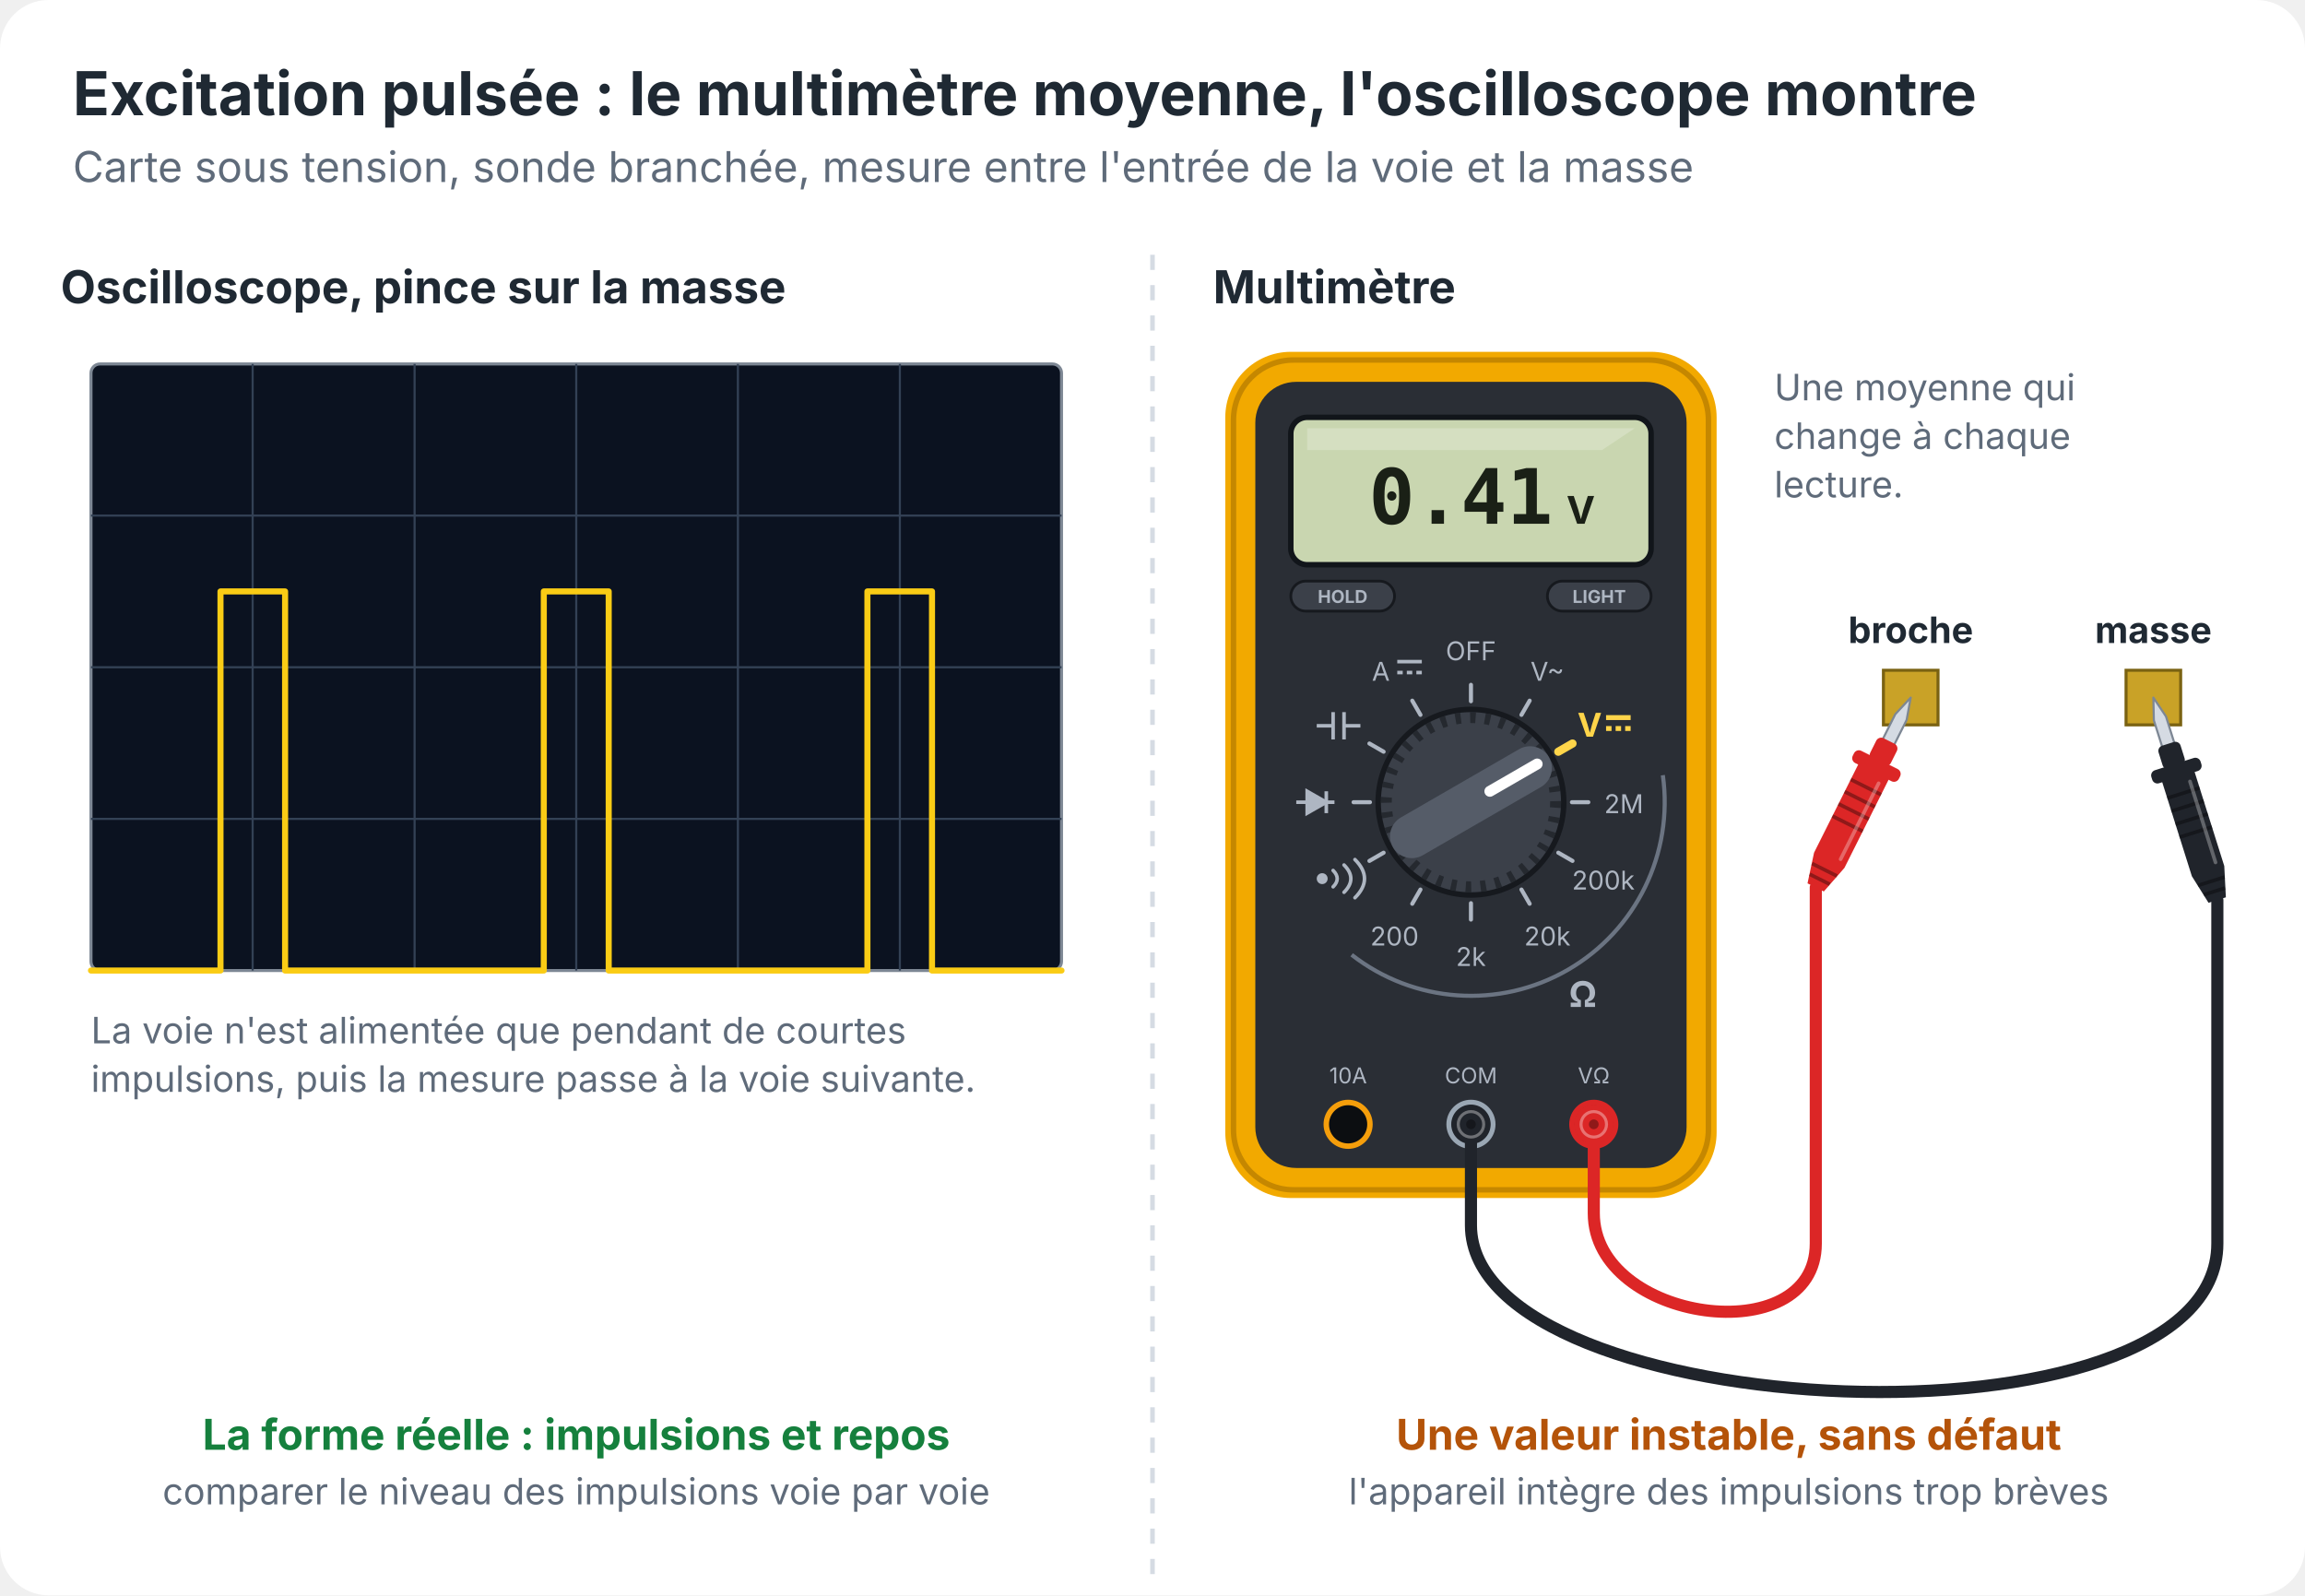
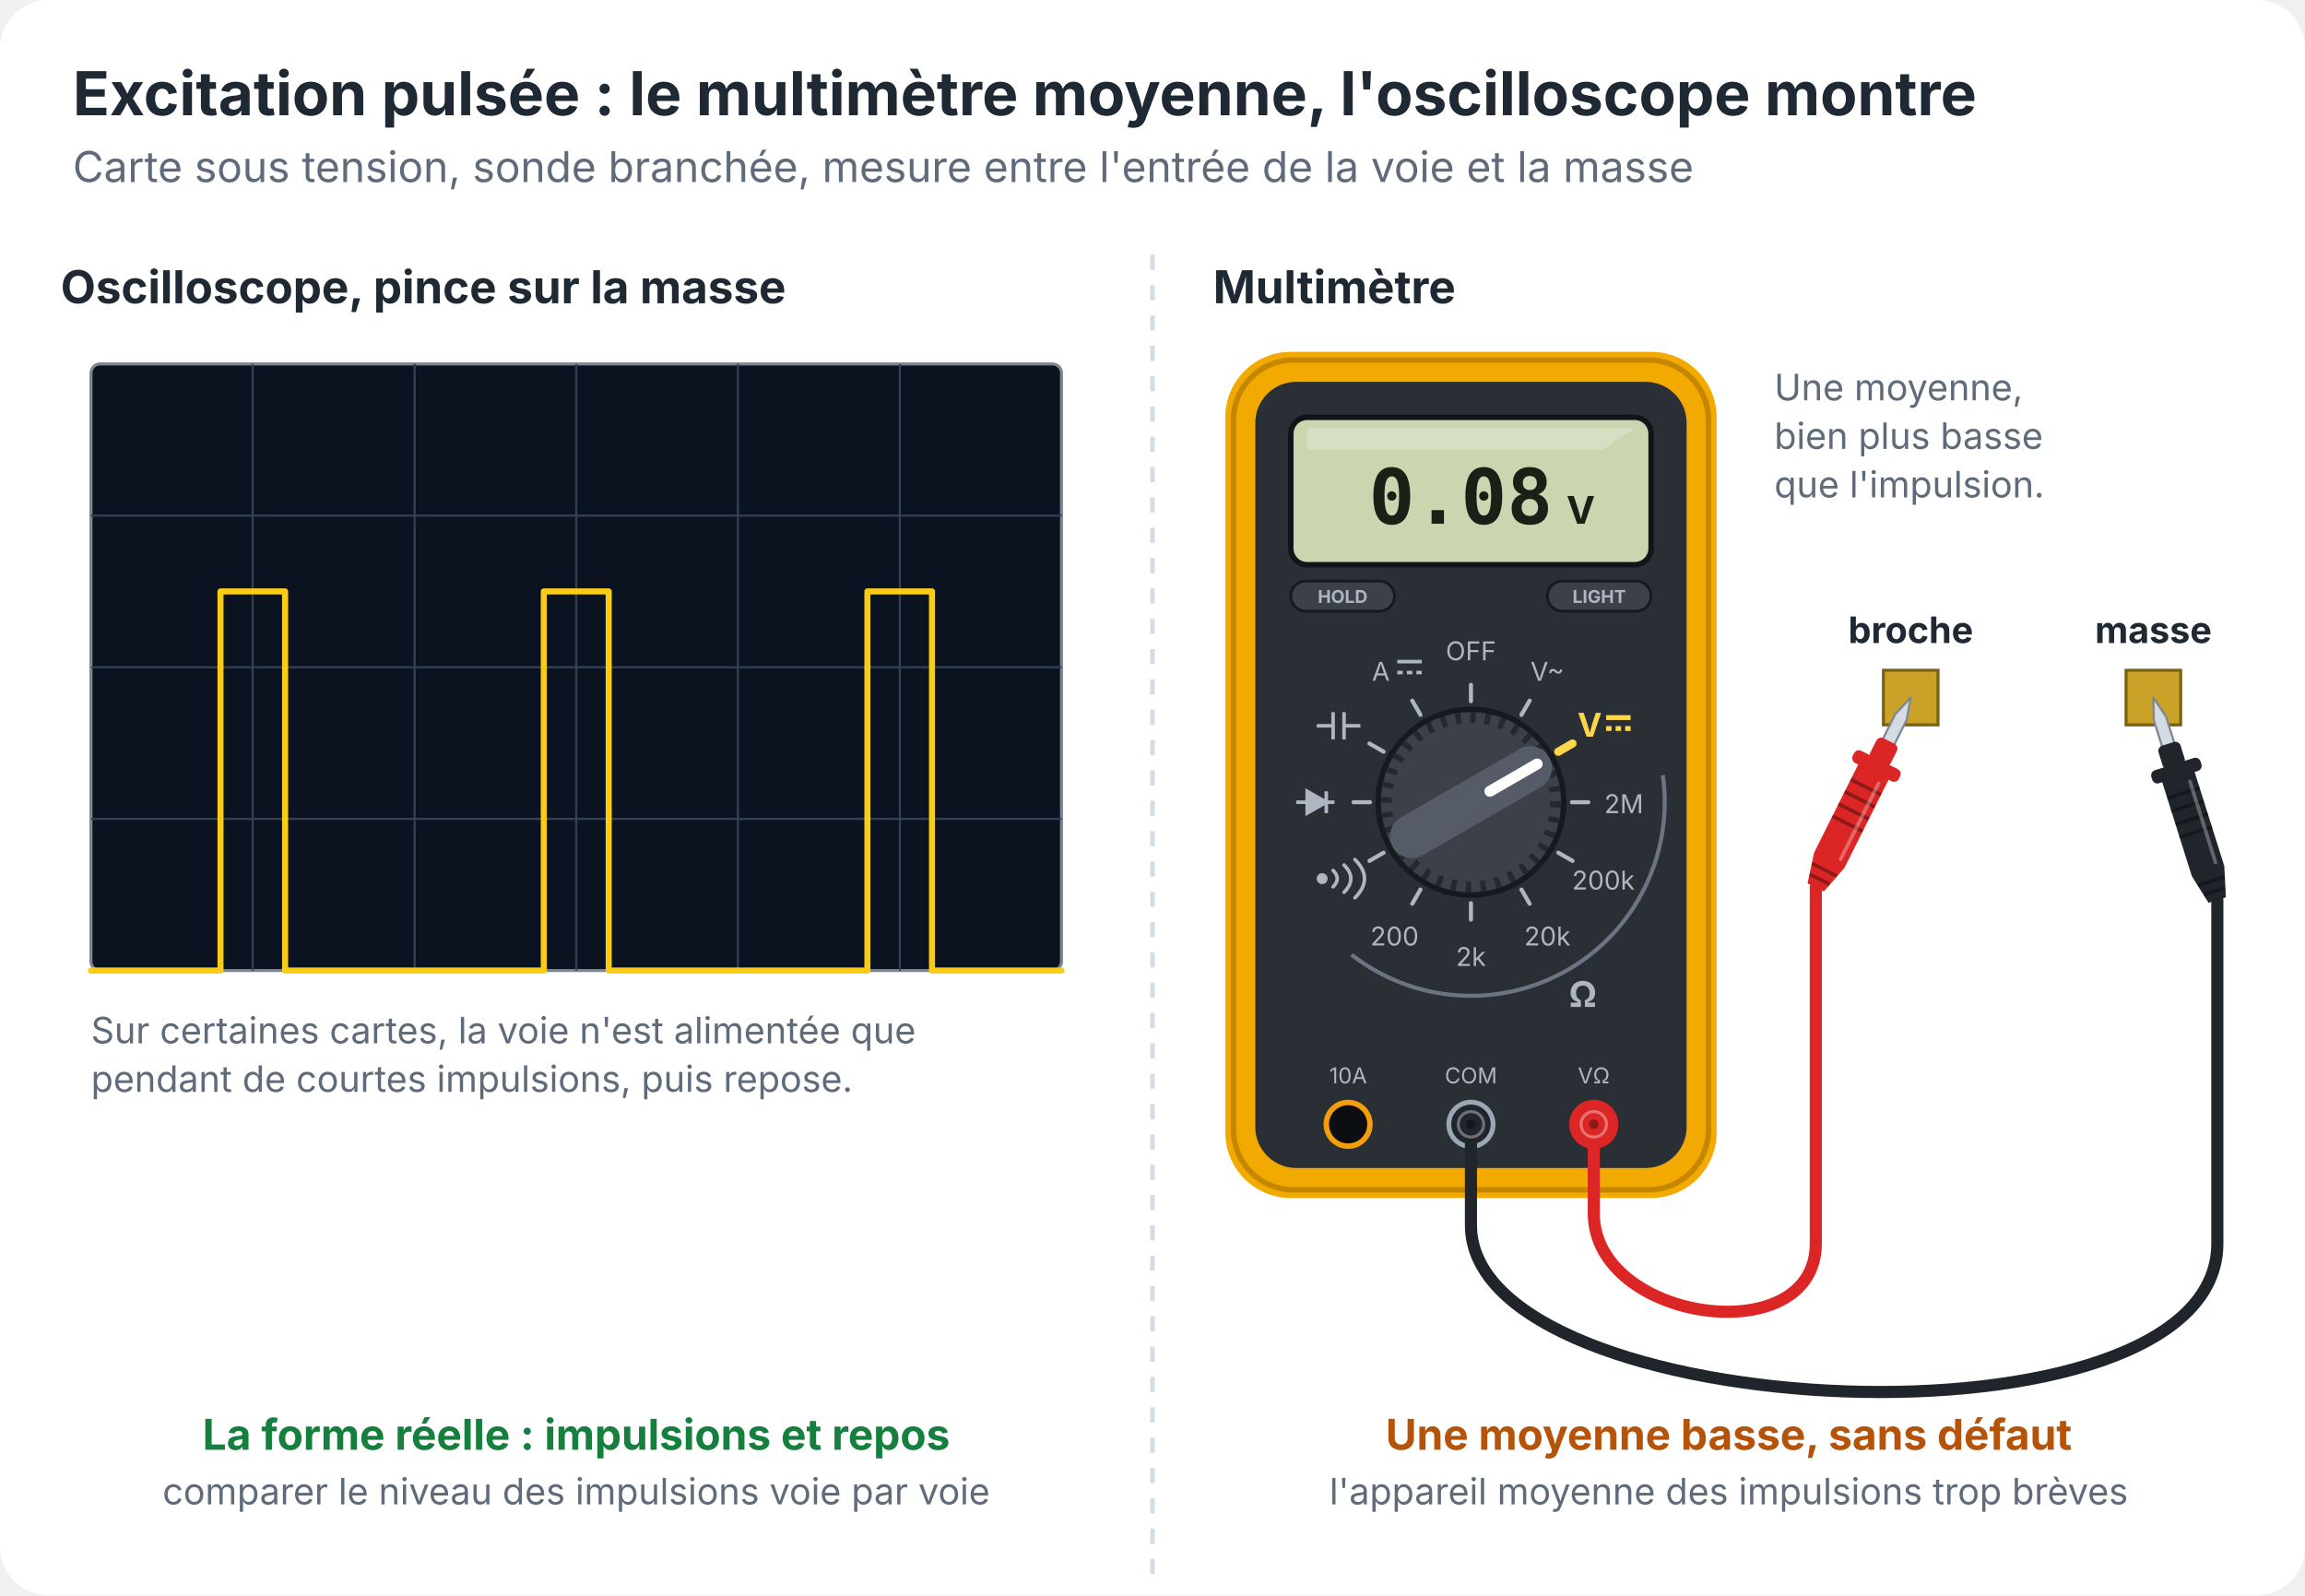
<svg xmlns="http://www.w3.org/2000/svg" viewBox="0 0 760 526" role="img" aria-labelledby="t d" font-family="system-ui, -apple-system, Segoe UI, sans-serif">
  <style>
    .bg{fill:#ffffff}.fg{fill:#1f2933}.mut{fill:#5f6b7a}
    .wire{stroke:#1f2933;stroke-width:3;fill:none;stroke-linecap:round;stroke-linejoin:round}
    .panel{fill:#f3f5f8;stroke:#d5dbe3}.grid{stroke:#d5dbe3;stroke-width:1.5;stroke-dasharray:5 5;fill:none}
    .ok{fill:#15803d}.no{fill:#b91c1c}.warn{fill:#b45309}.blue{fill:#2563eb}.amber{fill:#b45309}
    .blk{stroke:#20242b}.blkf{fill:#20242b}
    .flow{fill:none;stroke-width:4;stroke-linecap:round;stroke-dasharray:1 13;animation:run 1.1s linear infinite}
    .fb{stroke:#2563eb}.fa{stroke:#d97706}.fr{stroke:#dc2626}
    @keyframes run{to{stroke-dashoffset:-14}}
    @media (prefers-reduced-motion: reduce){.flow{animation:none}}
    @media (prefers-color-scheme: dark){
      .bg{fill:#0d1117}.fg{fill:#e6edf3}.mut{fill:#9aa7b4}.wire{stroke:#c9d1d9}
      .panel{fill:#161b22;stroke:#30363d}.grid{stroke:#30363d}
      .ok{fill:#4ade80}.no{fill:#f87171}.warn{fill:#fbbf24}.blue{fill:#60a5fa}.amber{fill:#fbbf24}
      .blk{stroke:#8b949e}.blkf{fill:#8b949e}.fb{stroke:#60a5fa}.fa{stroke:#fbbf24}.fr{stroke:#f87171}
    }
  </style>
  <rect class="bg" width="760" height="526" rx="16" />
  <text class="fg" x="24" y="38" font-size="20" font-weight="700">Excitation pulsée : le multimètre moyenne, l'oscilloscope montre</text>
  <text class="mut" x="24" y="60" font-size="14">Carte sous tension, sonde branchée, mesure entre l'entrée de la voie et la masse</text>
  <path class="grid" d="M380 84 V520" />
  <text class="fg" x="20" y="100" font-size="15" font-weight="700">Oscilloscope, pince sur la masse</text>
  <rect x="30" y="120" width="320" height="200" rx="3" fill="#0b1220" stroke="#7d8794" />
  <path d="M83.3 120 v200 M136.7 120 v200 M190.0 120 v200 M243.3 120 v200 M296.7 120 v200 M30 170.0 h320 M30 220.0 h320 M30 270.0 h320" stroke="#334155" stroke-width="0.7" fill="none" />
  <path d="M30.0 320.0 L72.7 320.0 L72.7 195.0 L94.0 195.0 L94.0 320.0 L179.3 320.0 L179.3 195.0 L200.7 195.0 L200.7 320.0 L286.0 320.0 L286.0 195.0 L307.3 195.0 L307.3 320.0 L350.0 320.0" stroke="#facc15" stroke-width="2" fill="none" stroke-linejoin="round" stroke-linecap="round" />
-   <text class="mut" x="30" y="344" font-size="12">La voie n'est alimentée que pendant de courtes</text>
-   <text class="mut" x="30" y="360" font-size="12">impulsions, puis la mesure passe à la voie suivante.</text>
+   <text class="mut" x="30" y="344" font-size="12">Sur certaines cartes, la voie n'est alimentée que</text>
+   <text class="mut" x="30" y="360" font-size="12">pendant de courtes impulsions, puis repose.</text>
  <text class="ok" x="190" y="478" font-size="14" text-anchor="middle" font-weight="700">La forme réelle : impulsions et repos</text>
  <text class="mut" x="190" y="496" font-size="12" text-anchor="middle">comparer le niveau des impulsions voie par voie</text>
  <text class="fg" x="400" y="100" font-size="15" font-weight="700">Multimètre</text>
  <g data-sel="VDC" transform="translate(404 116) scale(0.9)">
    <rect width="180" height="310" rx="24" fill="#f2a900" />
    <rect x="3" y="3" width="174" height="304" rx="22" fill="none" stroke="#c58700" stroke-width="2" />
    <rect x="11" y="11" width="158" height="288" rx="15" fill="#2a2e35" />
    <rect x="24" y="24" width="132" height="54" rx="6" fill="#c9d6b0" stroke="#11151a" stroke-width="2" />
    <path d="M30 28 H150 L138 36 H30 Z" fill="#ffffff" fill-opacity="0.22" />
    <rect x="24" y="84" width="38" height="11" rx="5.5" fill="#3b4049" stroke="#16191e" />
    <text x="43" y="92" font-size="6.5" font-weight="700" text-anchor="middle" fill="#aeb6c2">HOLD</text>
    <rect x="118" y="84" width="38" height="11" rx="5.5" fill="#3b4049" stroke="#16191e" />
    <text x="137" y="92" font-size="6.5" font-weight="700" text-anchor="middle" fill="#aeb6c2">LIGHT</text>
-     <text x="120" y="63" font-size="28" font-weight="700" text-anchor="end" font-family="ui-monospace, Menlo, Consolas, monospace" fill="#1a2016">0.41</text>
+     <text x="120" y="63" font-size="28" font-weight="700" text-anchor="end" font-family="ui-monospace, Menlo, Consolas, monospace" fill="#1a2016">0.08</text>
    <text x="125" y="63" font-size="14" font-weight="700" fill="#1a2016">V</text>
    <path d="M160.3 155.1 A71 71 0 0 1 46.3 220.9" fill="none" stroke="#6b7482" stroke-width="1.5" />
    <text x="131.0" y="240.0" font-size="13" font-weight="700" text-anchor="middle" fill="#aeb6c2">Ω</text>
    <path d="M90.0 128.0 L90.0 122.0" stroke="#aeb6c2" stroke-width="1.5" stroke-linecap="round" />
    <text x="90.0" y="113.0" font-size="9.5" text-anchor="middle" fill="#aeb6c2">OFF</text>
    <path d="M108.5 133.0 L111.5 127.8" stroke="#aeb6c2" stroke-width="1.5" stroke-linecap="round" />
    <text x="118.0" y="120.5" font-size="9.5" text-anchor="middle" fill="#aeb6c2">V~</text>
    <path d="M122.0 146.5 L127.2 143.5" stroke="#ffd54a" stroke-width="3" stroke-linecap="round" />
    <text x="133.5" y="141.0" font-size="12" text-anchor="middle" font-weight="700" fill="#ffd54a">V</text>
    <path d="M139.5 134.0 h9 M139.5 138.0 h2 m1.5 0 h2 m1.5 0 h2" stroke="#ffd54a" stroke-width="1.8" fill="none" />
    <path d="M127.0 165.0 L133.0 165.0" stroke="#aeb6c2" stroke-width="1.5" stroke-linecap="round" />
    <text x="146.0" y="169.0" font-size="9.5" text-anchor="middle" fill="#aeb6c2">2M</text>
    <path d="M122.0 183.5 L127.2 186.5" stroke="#aeb6c2" stroke-width="1.5" stroke-linecap="round" />
    <text x="138.5" y="197.0" font-size="9.5" text-anchor="middle" fill="#aeb6c2">200k</text>
    <path d="M108.5 197.0 L111.5 202.2" stroke="#aeb6c2" stroke-width="1.5" stroke-linecap="round" />
    <text x="118.0" y="217.5" font-size="9.5" text-anchor="middle" fill="#aeb6c2">20k</text>
    <path d="M90.0 202.0 L90.0 208.0" stroke="#aeb6c2" stroke-width="1.5" stroke-linecap="round" />
    <text x="90.0" y="225.0" font-size="9.5" text-anchor="middle" fill="#aeb6c2">2k</text>
    <path d="M71.5 197.0 L68.5 202.2" stroke="#aeb6c2" stroke-width="1.5" stroke-linecap="round" />
    <text x="62.0" y="217.5" font-size="9.5" text-anchor="middle" fill="#aeb6c2">200</text>
    <path d="M58.0 183.5 L52.8 186.5" stroke="#aeb6c2" stroke-width="1.5" stroke-linecap="round" />
    <circle cx="35.5" cy="193.0" r="2" fill="#aeb6c2" />
    <path d="M39.5 190.0 q3 3 0 6 M43.5 188.0 q5 5 0 10 M47.5 186.0 q7 7 0 14" stroke="#aeb6c2" stroke-width="1.3" fill="none" stroke-linecap="round" />
    <path d="M53.0 165.0 L47.0 165.0" stroke="#aeb6c2" stroke-width="1.5" stroke-linecap="round" />
    <path d="M26.0 165.0 h14 M30.0 161.0 v8 l7 -4 z M37.0 161.0 v8" stroke="#aeb6c2" stroke-width="1.3" fill="#aeb6c2" />
    <path d="M58.0 146.5 L52.8 143.5" stroke="#aeb6c2" stroke-width="1.5" stroke-linecap="round" />
    <path d="M33.5 137.0 h6 M39.5 132.0 v10 M43.5 132.0 v10 M43.5 137.0 h6" stroke="#aeb6c2" stroke-width="1.3" fill="none" />
    <path d="M71.5 133.0 L68.5 127.8" stroke="#aeb6c2" stroke-width="1.5" stroke-linecap="round" />
    <text x="57.0" y="120.5" font-size="9.5" text-anchor="middle" fill="#aeb6c2">A</text>
    <path d="M63.0 113.5 h9 M63.0 117.5 h2 m1.5 0 h2 m1.5 0 h2" stroke="#aeb6c2" stroke-width="1.3" fill="none" />
    <circle cx="90" cy="165" r="34" fill="#3b4049" stroke="#16191e" stroke-width="2" />
    <circle cx="90" cy="165" r="31" fill="none" stroke="#16191e" stroke-opacity="0.6" stroke-width="4" stroke-dasharray="2 3.4" />
    <g transform="rotate(60 90 165)">
      <rect x="82" y="132" width="16" height="66" rx="8" fill="#555c68" />
      <path d="M90 137 V157" stroke="#ffffff" stroke-width="4" stroke-linecap="round" />
    </g>
    <text x="45" y="268" font-size="8" text-anchor="middle" fill="#aeb6c2">10A</text>
    <circle cx="45" cy="283" r="8" fill="#0c0e11" stroke="#f59e0b" stroke-width="2" />
    <text x="90" y="268" font-size="8" text-anchor="middle" fill="#aeb6c2">COM</text>
    <circle cx="90" cy="283" r="8" fill="#0c0e11" stroke="#9aa7b4" stroke-width="2" />
    <text x="135" y="268" font-size="8" text-anchor="middle" fill="#aeb6c2">VΩ</text>
    <circle cx="135" cy="283" r="8" fill="#0c0e11" stroke="#dc2626" stroke-width="2" />
  </g>
-   <text class="mut" x="585" y="132" font-size="12">Une moyenne qui</text>
-   <text class="mut" x="585" y="148" font-size="12">change à chaque</text>
-   <text class="mut" x="585" y="164" font-size="12">lecture.</text>
+   <text class="mut" x="585" y="132" font-size="12">Une moyenne,</text>
+   <text class="mut" x="585" y="148" font-size="12">bien plus basse</text>
+   <text class="mut" x="585" y="164" font-size="12">que l'impulsion.</text>
  <rect x="621" y="221" width="18" height="18" fill="#c9a227" stroke="#7a6212" />
  <text class="fg" x="630" y="212" font-size="12" text-anchor="middle" font-weight="700">broche</text>
  <rect x="701" y="221" width="18" height="18" fill="#c9a227" stroke="#7a6212" />
  <text class="fg" x="710" y="212" font-size="12" text-anchor="middle" font-weight="700">masse</text>
  <path stroke="#dc2626" stroke-width="4" fill="none" stroke-linecap="round" d="M525.5 370.7 V400 C525.5 436 598.7 446 598.7 410 L598.7 292.6" />
  <circle fill="#dc2626" cx="525.5" cy="370.7" r="6.5" />
  <circle cx="525.5" cy="370.7" r="4.2" fill="none" stroke="#ffffff" stroke-opacity="0.35" stroke-width="1" />
  <circle cx="525.5" cy="370.7" r="1.6" fill="#000000" fill-opacity="0.35" />
  <g data-probe="red" transform="translate(630.0 230.0) rotate(116.6)">
    <path d="M0 0 L7.2 -2.1 H17.0 V2.1 H7.2 Z" fill="#d5dbe3" stroke="#7d8794" stroke-width="0.7" stroke-linejoin="round" />
    <rect fill="#dc2626" x="16.0" y="-3.8" width="8" height="7.6" rx="1.8" />
    <path fill="#dc2626" d="M26.0 -5.6 H60.0 L70.0 -3 V3 L60.0 5.6 H26.0 Z" stroke-linejoin="round" />
    <rect fill="#dc2626" x="23.0" y="-8.5" width="4.5" height="17" rx="1.8" />
    <path d="M33.0 -5.6 v11.2 M37.5 -5.6 v11.2 M42.0 -5.6 v11.2 M46.5 -5.6 v11.2 M63.5 -4.6 v9.2 M67.0 -3.7 v7.4" stroke="#000000" stroke-opacity="0.35" stroke-width="1.2" fill="none" />
    <path d="M30.0 -3.2 H58.0" stroke="#ffffff" stroke-opacity="0.3" stroke-width="1.2" stroke-linecap="round" />
  </g>
  <path class="blk" stroke-width="4" fill="none" stroke-linecap="round" d="M485.0 370.7 V404 C485.0 470 731.1 482 731.1 410 L731.1 296.8" />
  <circle class="blkf" cx="485.0" cy="370.7" r="6.5" />
  <circle cx="485.0" cy="370.7" r="4.2" fill="none" stroke="#ffffff" stroke-opacity="0.35" stroke-width="1" />
  <circle cx="485.0" cy="370.7" r="1.6" fill="#000000" fill-opacity="0.35" />
  <g data-probe="black" transform="translate(710.0 230.0) rotate(72.5)">
    <path d="M0 0 L7.2 -2.1 H17.0 V2.1 H7.2 Z" fill="#d5dbe3" stroke="#7d8794" stroke-width="0.7" stroke-linejoin="round" />
    <rect class="blkf" x="16.0" y="-3.8" width="8" height="7.6" rx="1.8" />
    <path class="blkf" d="M26.0 -5.6 H60.0 L70.0 -3 V3 L60.0 5.6 H26.0 Z" stroke-linejoin="round" />
    <rect class="blkf" x="23.0" y="-8.5" width="4.5" height="17" rx="1.8" />
    <path d="M33.0 -5.6 v11.2 M37.5 -5.6 v11.2 M42.0 -5.6 v11.2 M46.5 -5.6 v11.2 M63.5 -4.6 v9.2 M67.0 -3.7 v7.4" stroke="#000000" stroke-opacity="0.35" stroke-width="1.2" fill="none" />
    <path d="M30.0 -3.2 H58.0" stroke="#ffffff" stroke-opacity="0.3" stroke-width="1.2" stroke-linecap="round" />
  </g>
-   <text class="warn" x="570" y="478" font-size="14" text-anchor="middle" font-weight="700">Une valeur instable, sans défaut</text>
-   <text class="mut" x="570" y="496" font-size="12" text-anchor="middle">l'appareil intègre des impulsions trop brèves</text>
+   <text class="warn" x="570" y="478" font-size="14" text-anchor="middle" font-weight="700">Une moyenne basse, sans défaut</text>
+   <text class="mut" x="570" y="496" font-size="12" text-anchor="middle">l'appareil moyenne des impulsions trop brèves</text>
</svg>
